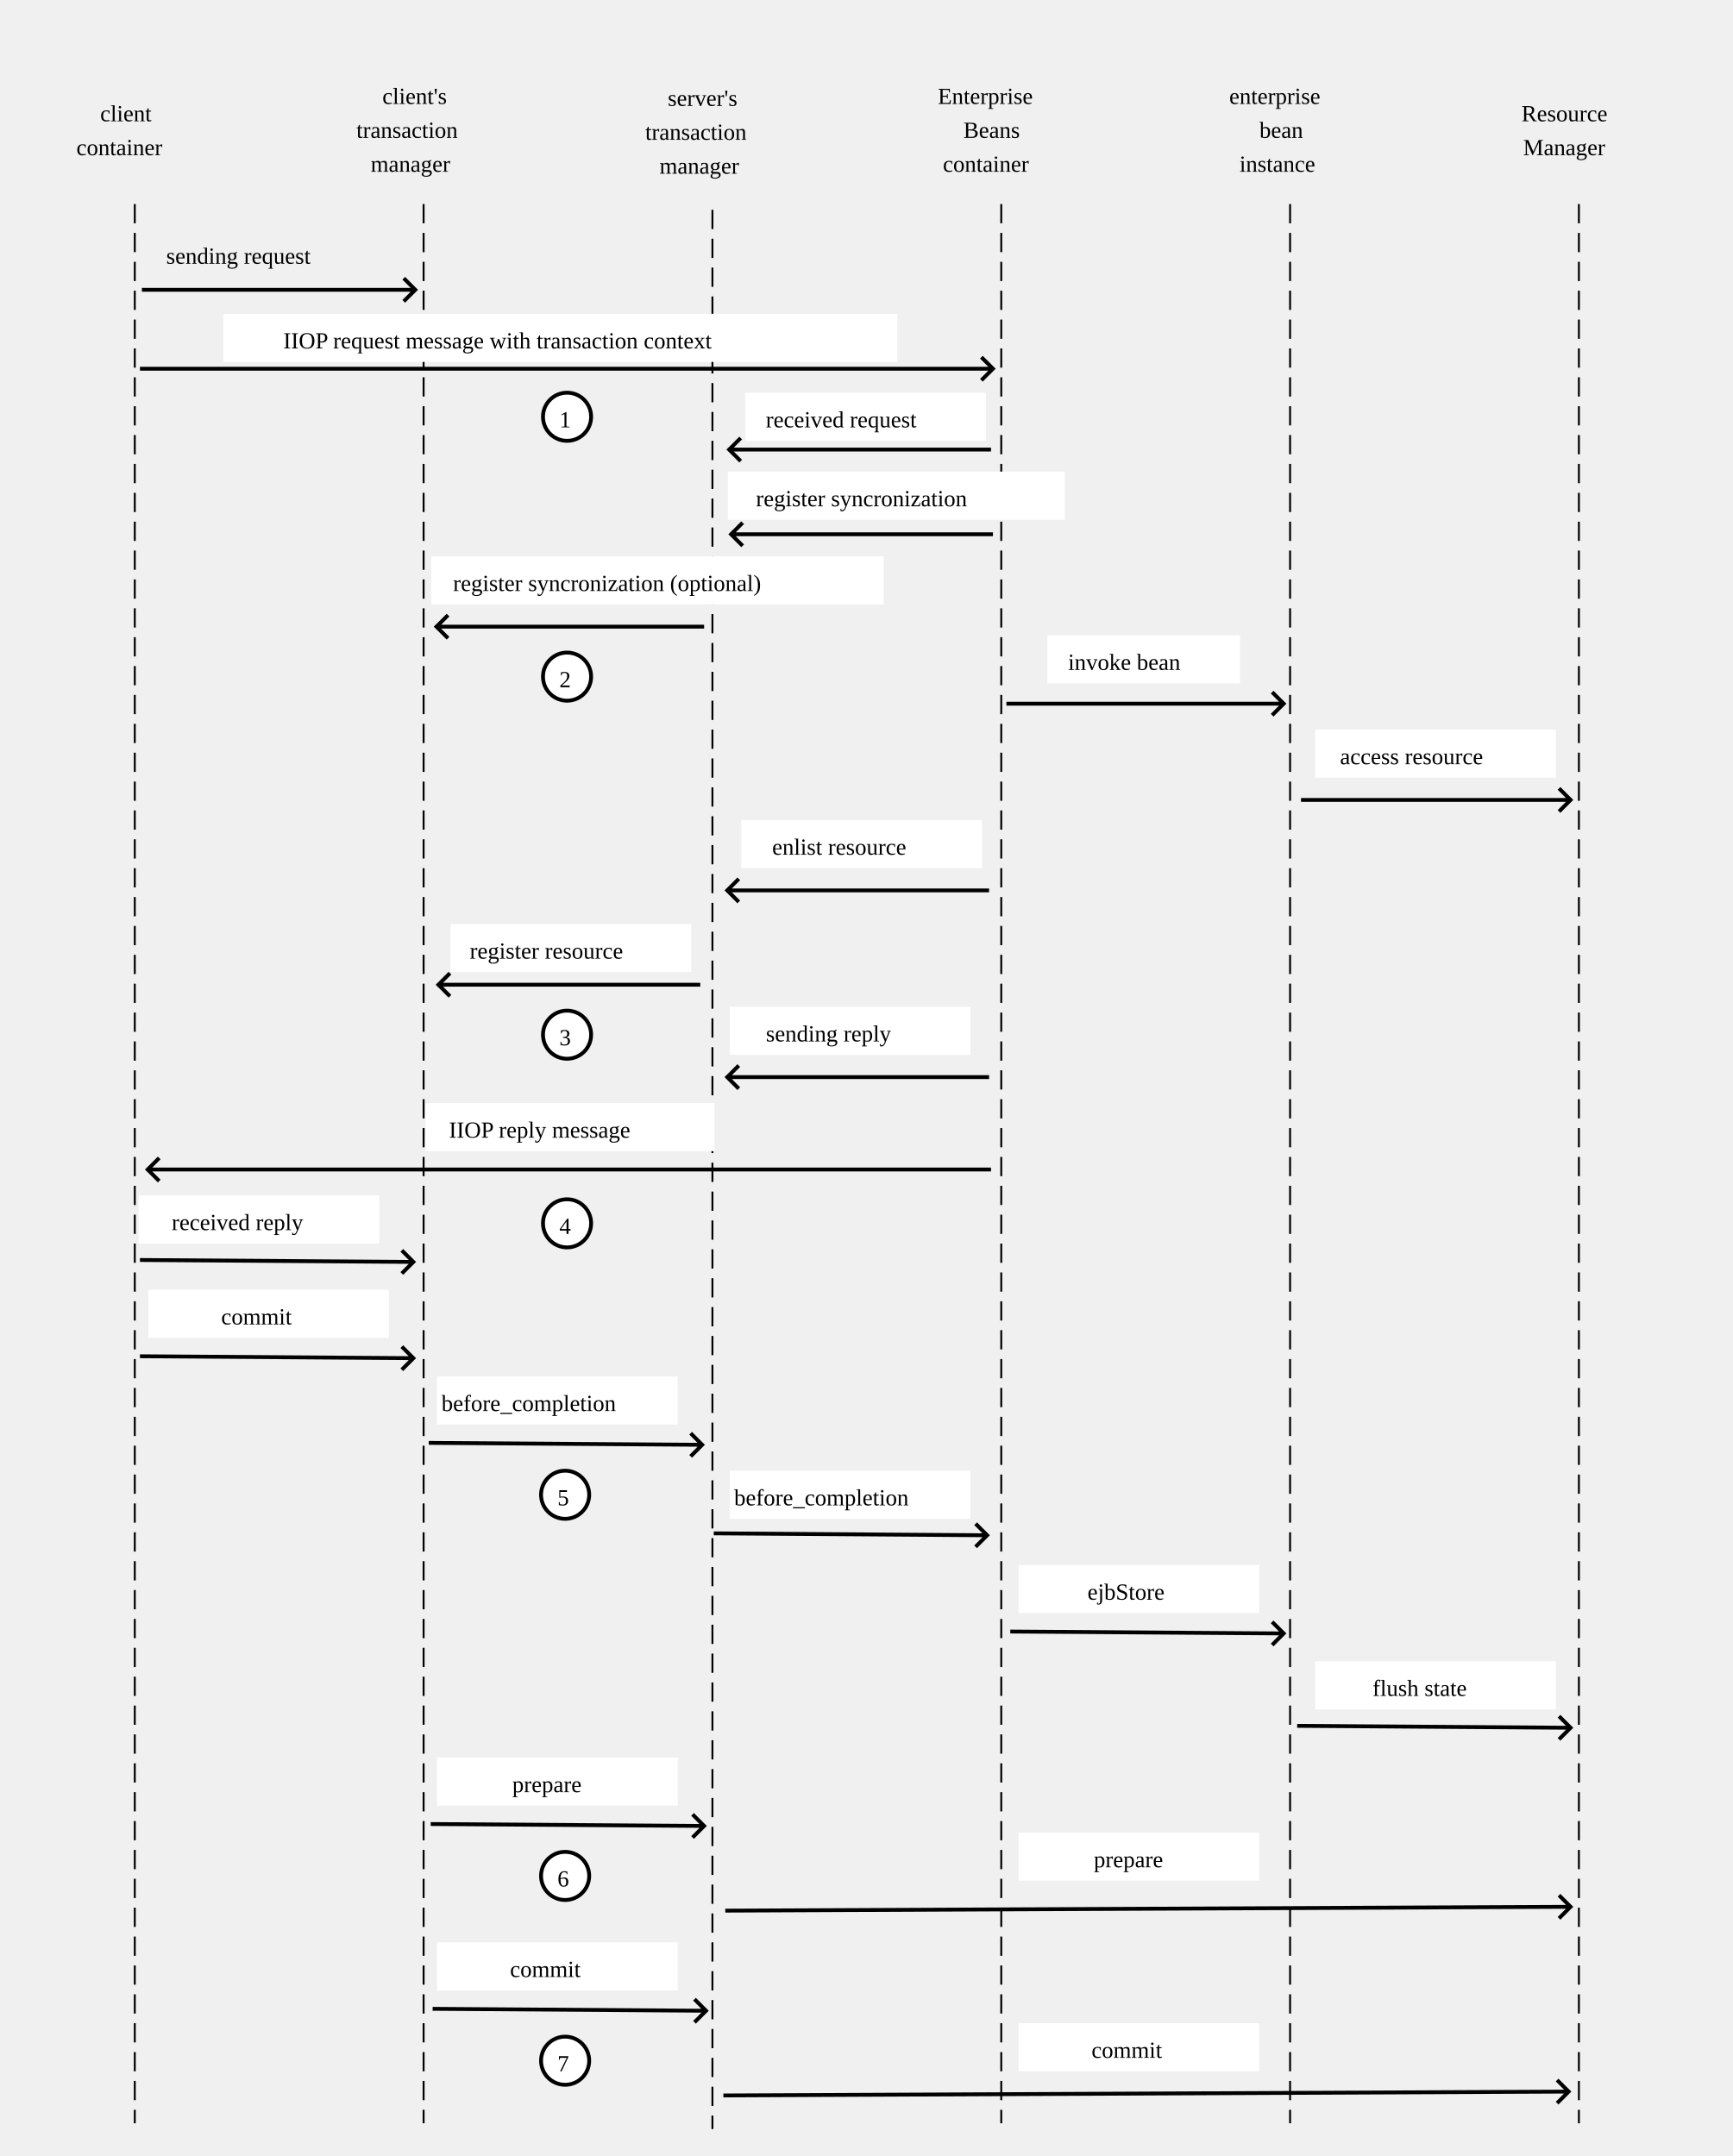
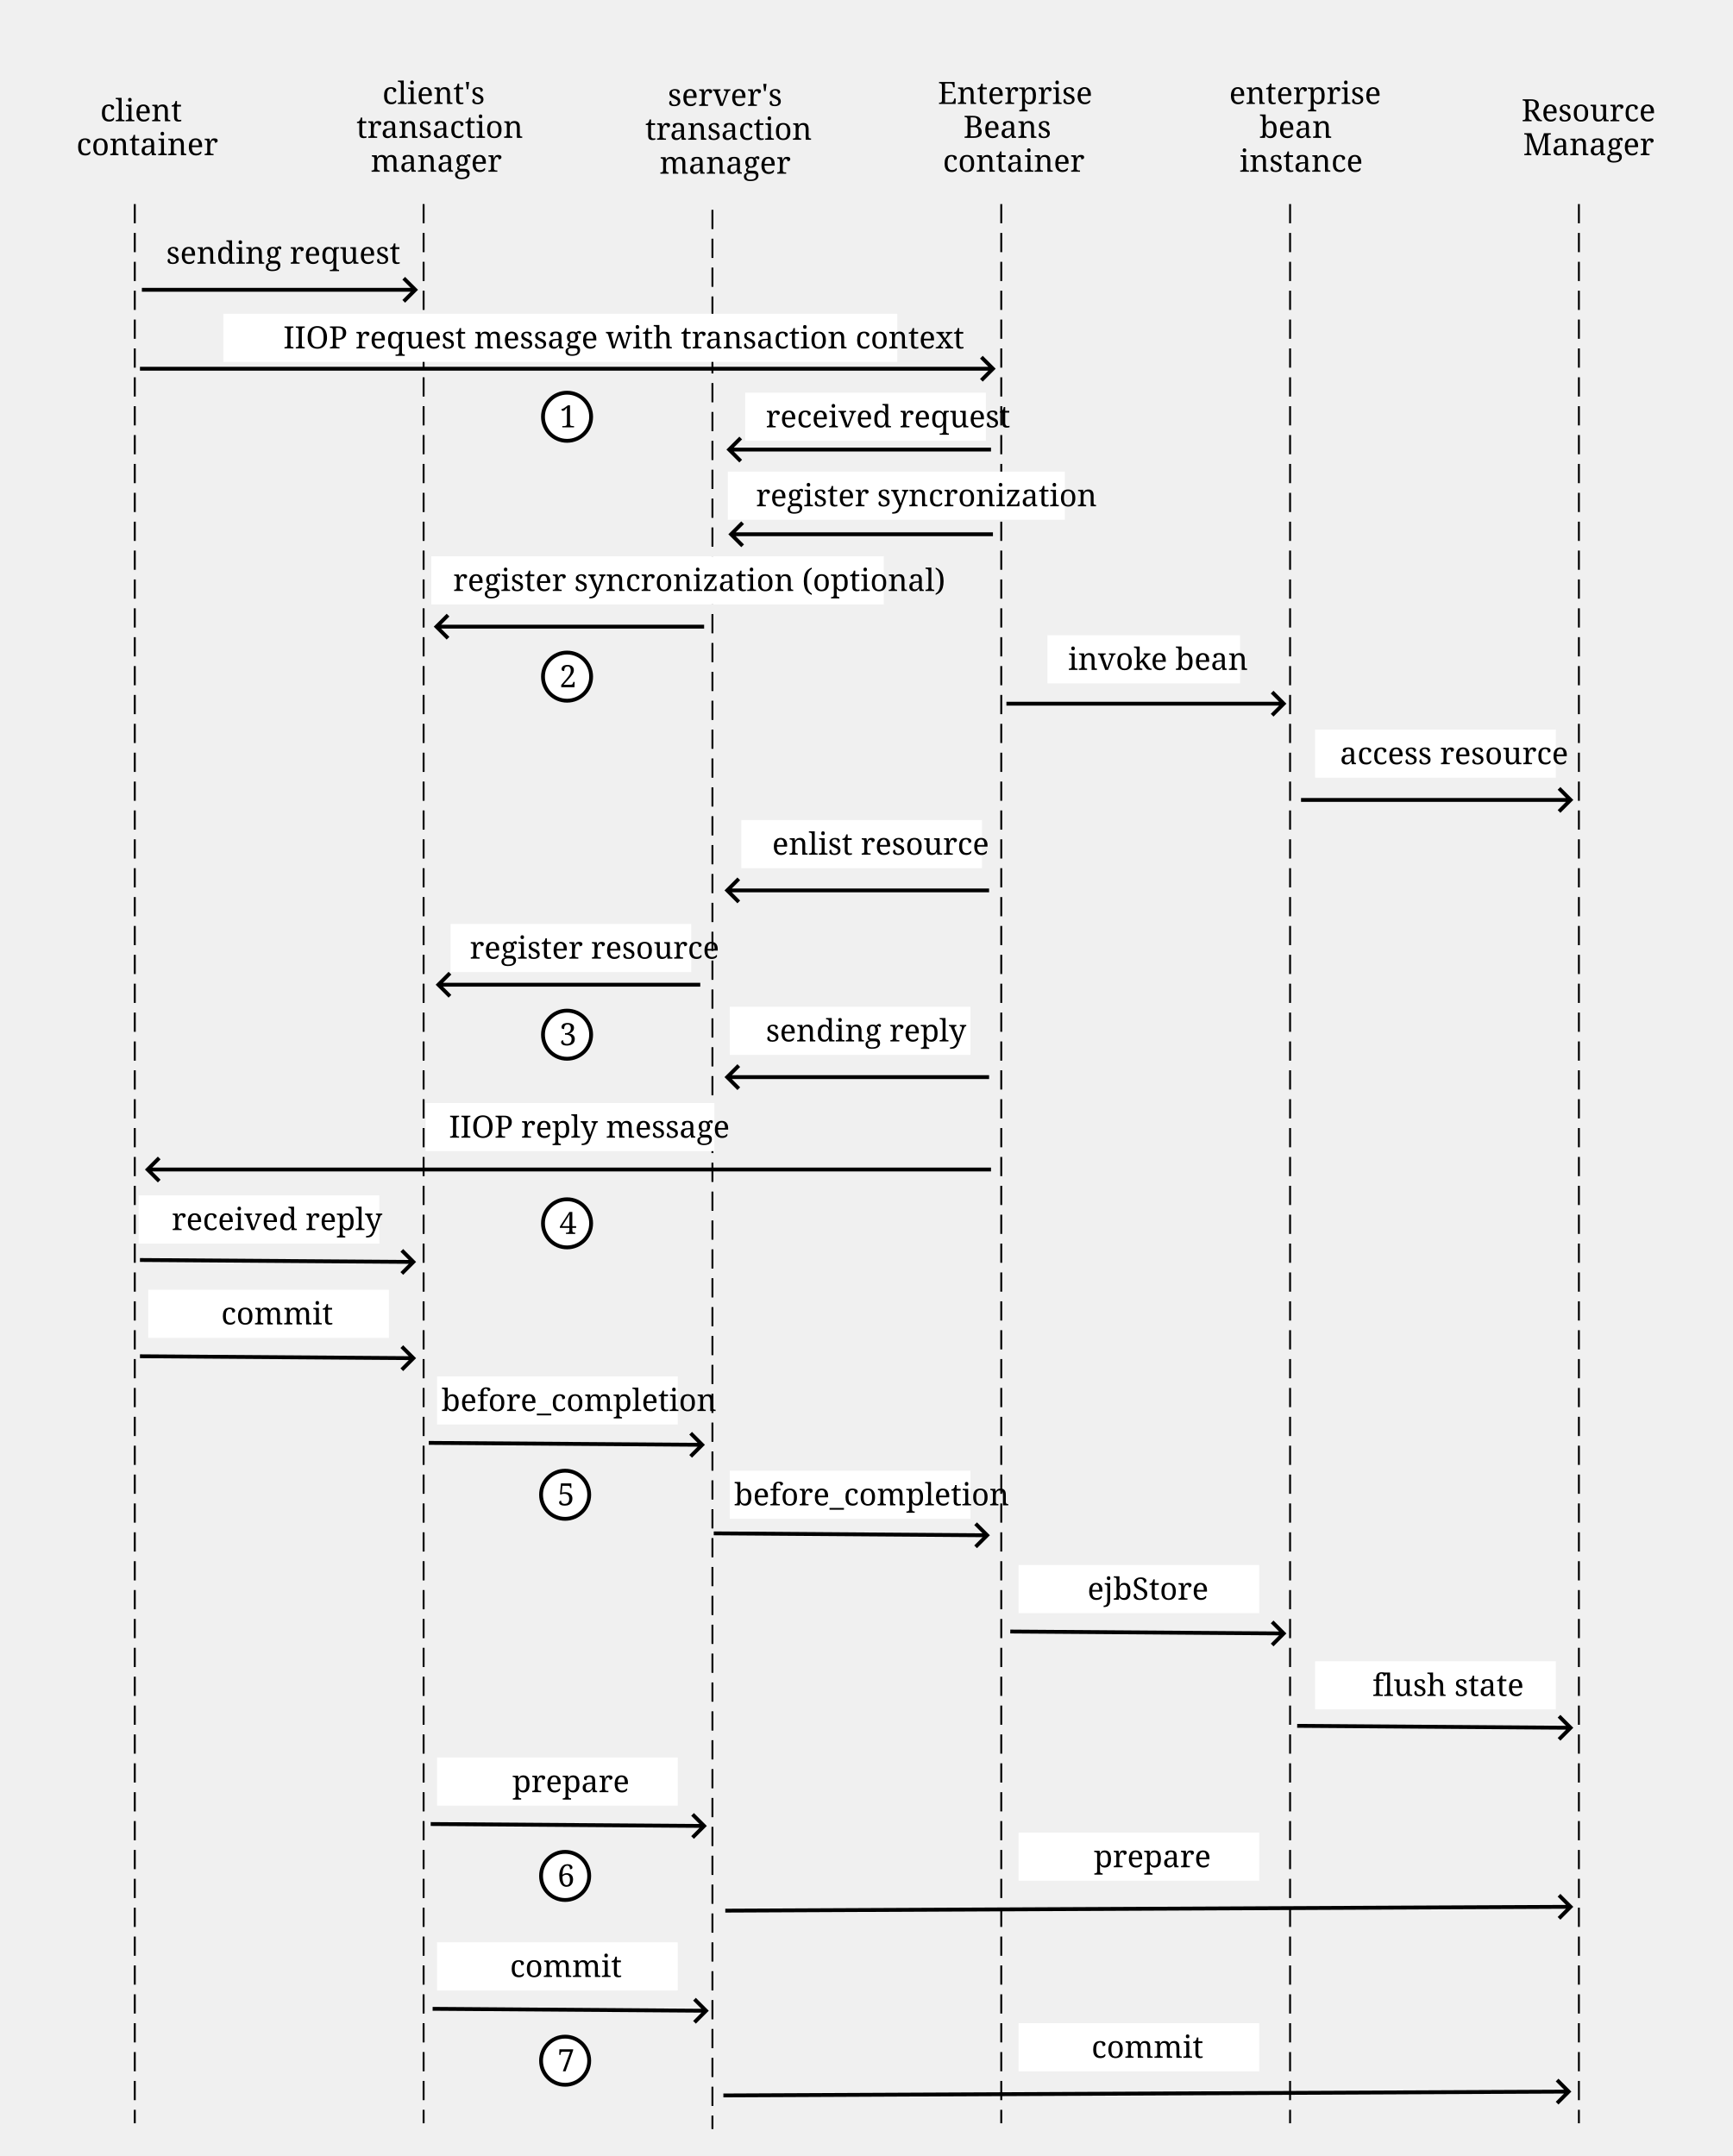
- <svg xmlns="http://www.w3.org/2000/svg" width="900" height="1120">
+ <svg xmlns="http://www.w3.org/2000/svg" width="900" height="1120" font-family="serif" font-size="16">
  <text x="28" y="63">
    <tspan x="52.047" y="63">client</tspan>
    <tspan x="39.695" y="80.609">container</tspan>
  </text>
  <path fill="none" stroke="#000" stroke-dasharray="10,5" d="M70 106v997" />
  <text x="179" y="54">
    <tspan x="198.586" y="54">client's</tspan>
    <tspan x="185.094" y="71.609">transaction</tspan>
    <tspan x="192.516" y="89.219">manager</tspan>
  </text>
  <path fill="none" stroke="#000" stroke-dasharray="10,5" d="M220 106v997" />
  <text x="329" y="55">
    <tspan x="346.813" y="55">server's</tspan>
    <tspan x="335.094" y="72.609">transaction</tspan>
    <tspan x="342.516" y="90.219">manager</tspan>
  </text>
  <path fill="none" stroke="#000" stroke-dasharray="10,5" d="M370 109v997" />
  <text x="478" y="54">
    <tspan x="487.07" y="54">Enterprise</tspan>
    <tspan x="500.359" y="71.609">Beans</tspan>
    <tspan x="489.695" y="89.219">container</tspan>
  </text>
  <path fill="none" stroke="#000" stroke-dasharray="10,5" d="M520 106v997" />
  <text x="628" y="54">
    <tspan x="638.406" y="54">enterprise</tspan>
    <tspan x="654.086" y="71.609">bean</tspan>
    <tspan x="643.734" y="89.219">instance</tspan>
  </text>
  <path fill="none" stroke="#000" stroke-dasharray="10,5" d="M670 106v997" />
  <text x="778" y="63">
    <tspan x="790.18" y="63">Resource</tspan>
    <tspan x="791.031" y="80.609">Manager</tspan>
  </text>
  <path fill="none" stroke="#000" stroke-dasharray="10,5" d="M820 106v997" />
  <text x="82" y="137">
    <tspan x="86.328" y="137">sending request</tspan>
  </text>
  <path fill="none" stroke="#000" stroke-width="2" d="M73.683 150.544h142m-6-6l6 6-6 6" />
  <path fill="#fff" d="M116 163h350v25H116z" />
  <text x="124" y="181" font-weight="400">
    <tspan x="147.138" y="181">IIOP request message with transaction context</tspan>
  </text>
  <path fill="none" stroke="#000" stroke-width="2" d="M72.683 191.544h443m-6-6l6 6-6 6" />
  <circle cx="294.5" cy="216.5" r="12.5" fill="#fff" stroke="#000" stroke-width="2" />
  <text x="290" y="222" font-weight="400">
    <tspan x="290.5" y="222">1</tspan>
  </text>
  <path fill="#fff" d="M387 204h125v25H387z" />
  <text x="396" y="222" font-weight="400">
    <tspan x="397.719" y="222">received request</tspan>
  </text>
  <path fill="none" stroke="#000" stroke-width="2" d="M384.683 239.544l-6-6 6-6m-6 6h136" />
  <path fill="#fff" d="M378 245h175v25H378z" />
  <text x="387" y="263" font-weight="400">
    <tspan x="392.602" y="263">register syncronization</tspan>
  </text>
  <path fill="none" stroke="#000" stroke-width="2" d="M385.683 283.544l-6-6 6-6m-6 6h136" />
  <path fill="#fff" d="M224 289h235v25H224z" />
  <text x="233" y="307" font-weight="400">
    <tspan x="235.32" y="307">register syncronization (optional)</tspan>
  </text>
  <path fill="none" stroke="#000" stroke-width="2" d="M232.683 331.544l-6-6 6-6m-6 6h139" />
  <circle cx="294.5" cy="351.5" r="12.5" fill="#fff" stroke="#000" stroke-width="2" />
  <text x="290" y="357" font-weight="400">
    <tspan x="290.5" y="357">2</tspan>
  </text>
  <path fill="#fff" d="M544 330h100v25H544z" />
  <text x="552" y="348" font-weight="400">
    <tspan x="554.719" y="348">invoke bean</tspan>
  </text>
  <path fill="none" stroke="#000" stroke-width="2" d="M522.683 365.544h144m-6-6l6 6-6 6" />
  <path fill="#fff" d="M683 379h125v25H683z" />
  <text x="691" y="397" font-weight="400">
    <tspan x="695.922" y="397">access resource</tspan>
  </text>
  <path fill="none" stroke="#000" stroke-width="2" d="M675.683 415.544h140m-6-6l6 6-6 6" />
  <path fill="#fff" d="M385 426h125v25H385z" />
  <text x="393" y="444" font-weight="400">
    <tspan x="401.023" y="444">enlist resource</tspan>
  </text>
  <path fill="none" stroke="#000" stroke-width="2" d="M383.683 468.544l-6-6 6-6m-6 6h136" />
  <path fill="#fff" d="M234 480h125v25H234z" />
  <text x="243" y="498">
    <tspan x="243.961" y="498">register resource</tspan>
  </text>
  <path fill="none" stroke="#000" stroke-width="2" d="M233.683 517.544l-6-6 6-6m-6 6h136" />
  <circle cx="294.5" cy="537.5" r="12.5" fill="#fff" stroke="#000" stroke-width="2" />
  <text x="290" y="543">
    <tspan x="290.5" y="543">3</tspan>
  </text>
  <path fill="#fff" d="M379 523h125v25H379z" />
  <text x="387" y="541">
    <tspan x="397.773" y="541">sending reply</tspan>
  </text>
  <path fill="none" stroke="#000" stroke-width="2" d="M383.683 565.544l-6-6 6-6m-6 6h136" />
  <path fill="#fff" d="M221 573h150v25H221z" />
  <text x="229" y="591">
    <tspan x="233.148" y="591">IIOP reply message</tspan>
  </text>
  <path fill="none" stroke="#000" stroke-width="2" d="M82.683 613.544l-6-6 6-6m-6 6h438" />
  <path fill="#fff" d="M72 621h125v25H72z" />
  <text x="81" y="639">
    <tspan x="89.164" y="639">received reply</tspan>
  </text>
  <path fill="none" stroke="#000" stroke-width="2" d="M72.683 654.544l132 .93 10 .07m-6-6l6 6-6 6" />
  <circle cx="294.5" cy="635.5" r="12.5" fill="#fff" stroke="#000" stroke-width="2" />
  <text x="290" y="641">
    <tspan x="290.5" y="641">4</tspan>
  </text>
  <path fill="#fff" d="M77 670h125v25H77z" />
  <text x="85" y="688">
    <tspan x="114.875" y="688">commit</tspan>
  </text>
  <path fill="none" stroke="#000" stroke-width="2" d="M72.683 704.544l132 .93 10 .07m-6-6l6 6-6 6" />
  <path fill="#fff" d="M227 715h125v25H227z" />
  <text x="236" y="733">
    <tspan x="229.266" y="733">before_completion</tspan>
  </text>
  <path fill="none" stroke="#000" stroke-width="2" d="M222.683 749.544l132 .93 10 .07m-6-6l6 6-6 6" />
  <circle cx="293.5" cy="776.5" r="12.5" fill="#fff" stroke="#000" stroke-width="2" />
  <text x="289" y="782">
    <tspan x="289.5" y="782">5</tspan>
  </text>
  <path fill="#fff" d="M379 764h125v25H379z" />
  <text x="388" y="782">
    <tspan x="381.266" y="782">before_completion</tspan>
  </text>
  <path fill="none" stroke="#000" stroke-width="2" d="M370.683 796.544l132 .93 10 .07m-6-6l6 6-6 6" />
  <path fill="#fff" d="M529 813h125v25H529z" />
  <text x="537" y="831">
    <tspan x="564.789" y="831">ejbStore</tspan>
  </text>
  <path fill="none" stroke="#000" stroke-width="2" d="M524.683 847.544l132 .93 10 .07m-6-6l6 6-6 6" />
  <path fill="#fff" d="M683 863h125v25H683z" />
  <text x="691" y="881">
    <tspan x="712.789" y="881">flush state</tspan>
  </text>
  <path fill="none" stroke="#000" stroke-width="2" d="M673.683 896.544l132 .93 10 .07m-6-6l6 6-6 6" />
  <path fill="#fff" d="M227 913h125v25H227z" />
  <text x="236" y="931">
    <tspan x="266.063" y="931">prepare</tspan>
  </text>
  <path fill="none" stroke="#000" stroke-width="2" d="M223.683 947.544l132 .93 10 .07m-6-6l6 6-6 6" />
  <circle cx="293.5" cy="974.5" r="12.5" fill="#fff" stroke="#000" stroke-width="2" />
  <text x="289" y="980">
    <tspan x="289.5" y="980">6</tspan>
  </text>
  <path fill="#fff" d="M529 952h125v25H529z" />
  <text x="538" y="970">
    <tspan x="568.063" y="970">prepare</tspan>
  </text>
  <path fill="none" stroke="#000" stroke-width="2" d="M376.683 992.544l429-1.954 10-.046m-6-6l6 6-6 6" />
  <path fill="#fff" d="M227 1009h125v25H227z" />
  <text x="235" y="1027">
    <tspan x="264.875" y="1027">commit</tspan>
  </text>
  <path fill="none" stroke="#000" stroke-width="2" d="M224.683 1043.544l132 .93 10 .07m-6-6l6 6-6 6" />
  <circle cx="293.5" cy="1070.5" r="12.5" fill="#fff" stroke="#000" stroke-width="2" />
  <text x="289" y="1076">
    <tspan x="289.5" y="1076">7</tspan>
  </text>
  <path fill="#fff" d="M529 1051h125v25H529z" />
  <text x="537" y="1069">
    <tspan x="566.875" y="1069">commit</tspan>
  </text>
  <path fill="none" stroke="#000" stroke-width="2" d="M375.683 1088.544l429-1.954 10-.046m-6-6l6 6-6 6" />
</svg>
